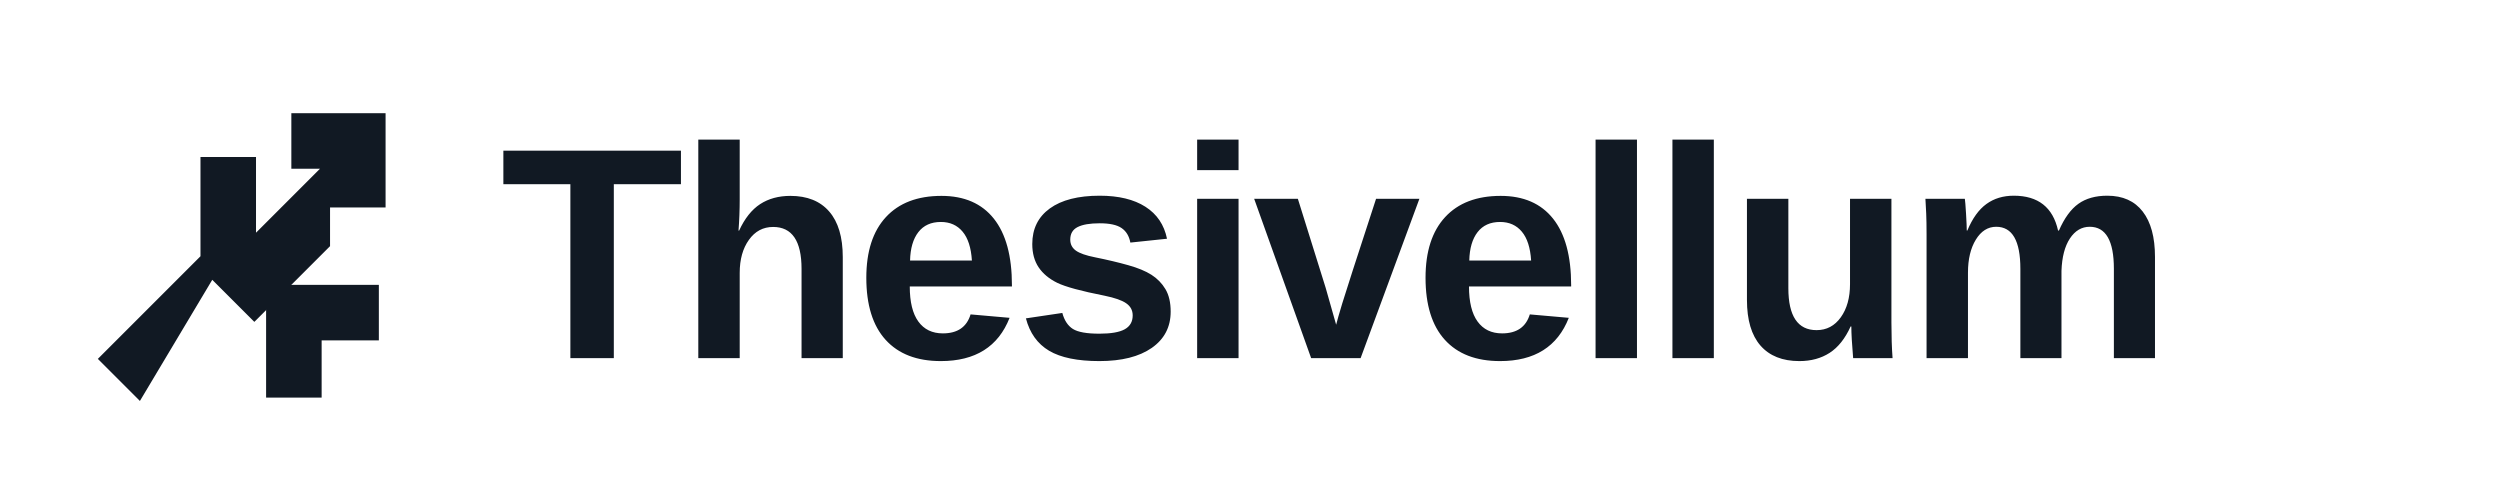
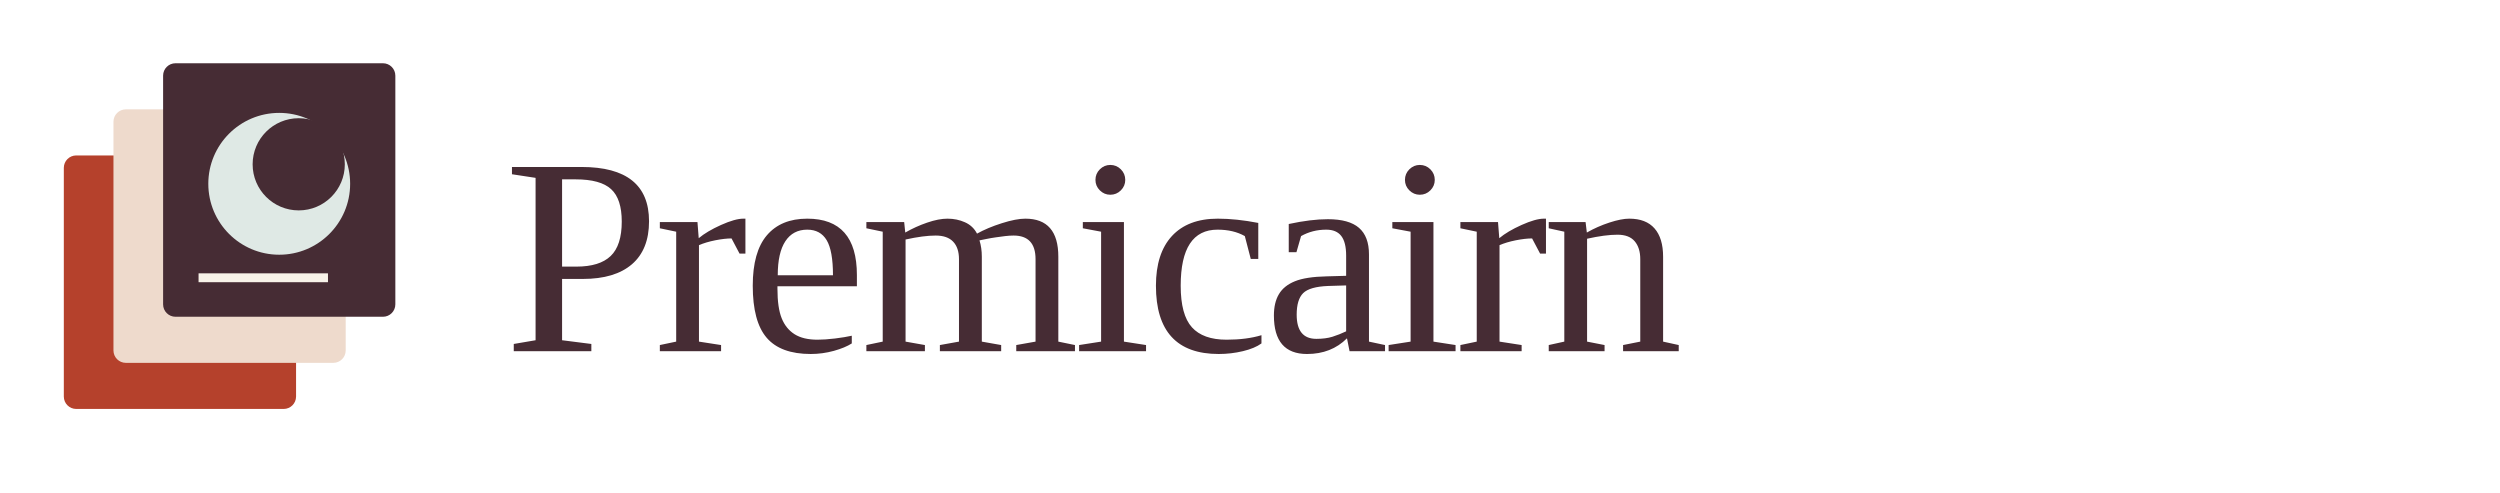
<svg xmlns="http://www.w3.org/2000/svg" width="650" height="128" viewBox="0 0 650 128" role="img" aria-labelledby="title desc">
-   <g transform="translate(4 8) scale(0.4375)">
-     <path d="M49 195L110 134V75H143V120L181 82H164V49H220V105H187V128L142 173L117 148L74 220Z" fill="#111923" />
-     <path d="M149 151H216V184H182V218H149Z" fill="#111923" />
+   <g transform="translate(0 4) scale(0.4609375)">
+     <rect x="36" y="79" width="131" height="143" rx="7" fill="#b5412c" />
+     <rect x="64" y="53" width="131" height="143" rx="7" fill="#eedacc" />
+     <rect x="92" y="27" width="131" height="143" rx="7" fill="#462c34" />
+     <circle cx="157.5" cy="95" r="40" fill="#dfe9e5" />
+     <circle cx="168.5" cy="84" r="26" fill="#462c34" />
+     <path d="M112 148L185 148" fill="none" stroke="#f8f3e9" stroke-width="5" />
  </g>
-   <text x="130" y="93.12" fill="#111923" font-family="Arial, Helvetica, sans-serif" font-size="78.4" font-weight="700" letter-spacing="-1.8">Thesivellum</text>
+   <text x="131" y="91.32" fill="#462c34" font-family="Georgia, Times New Roman, serif" font-size="73.16" font-weight="400" letter-spacing="-1.6">Premicairn</text>
</svg>
